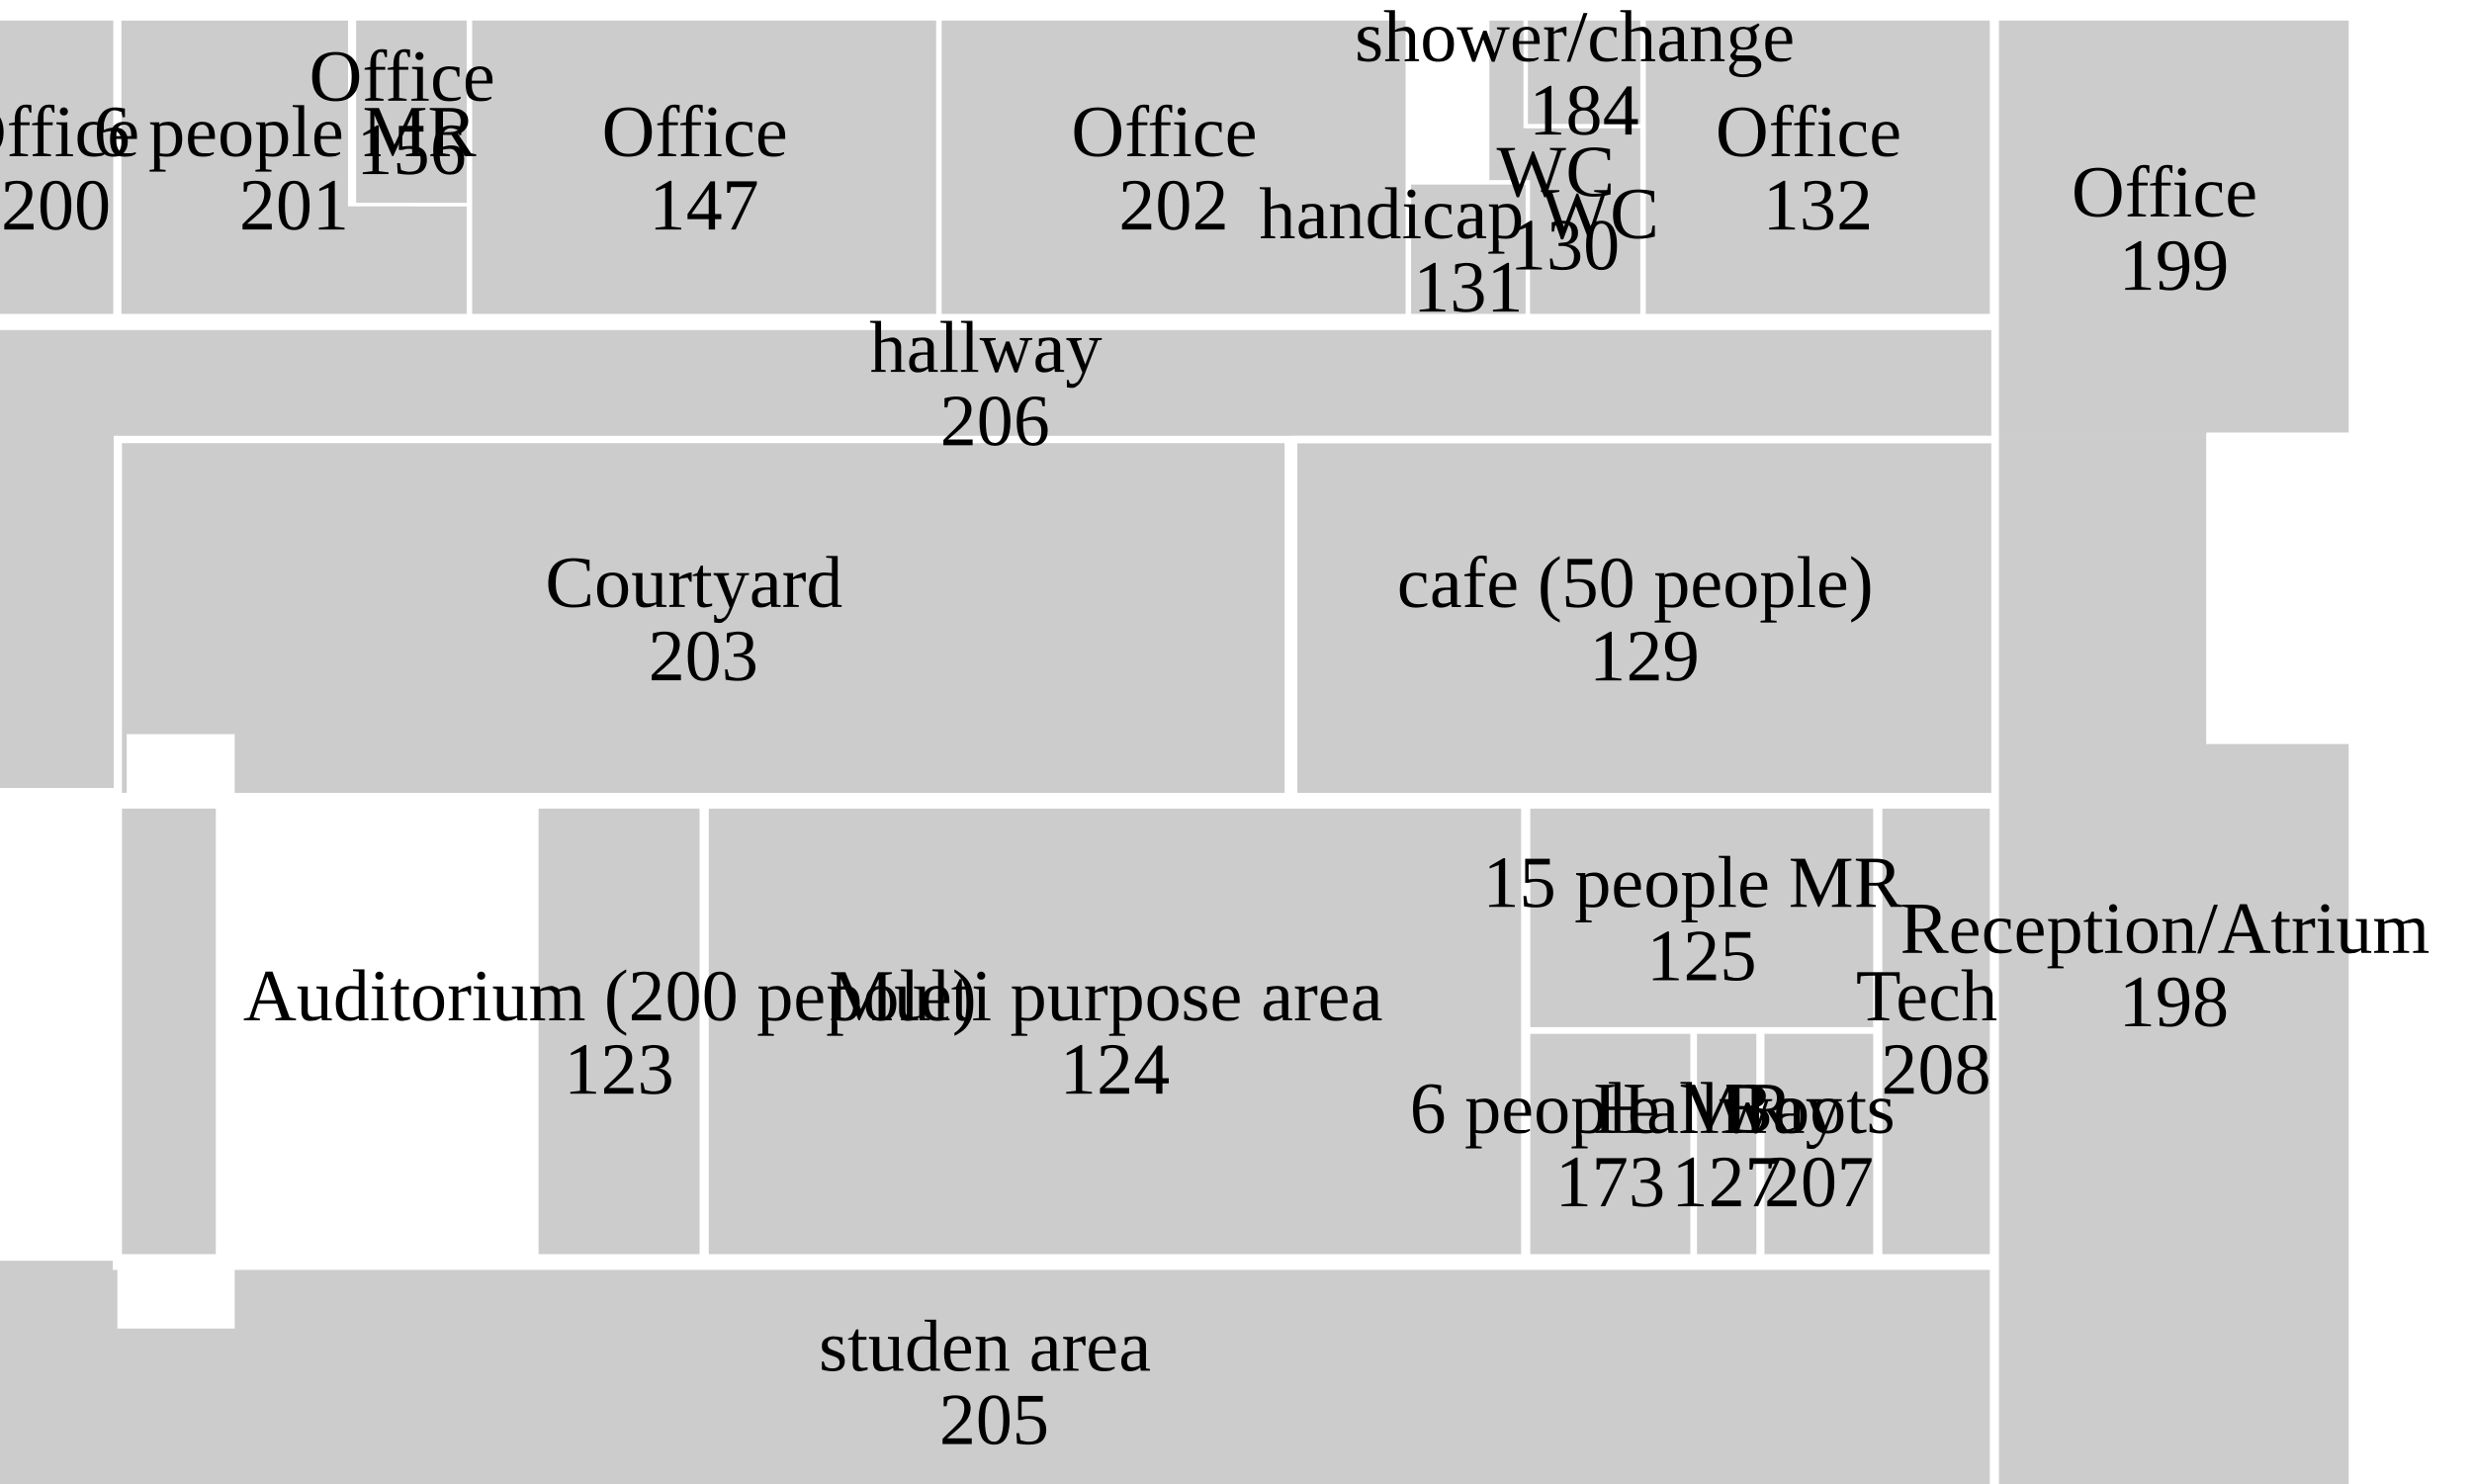
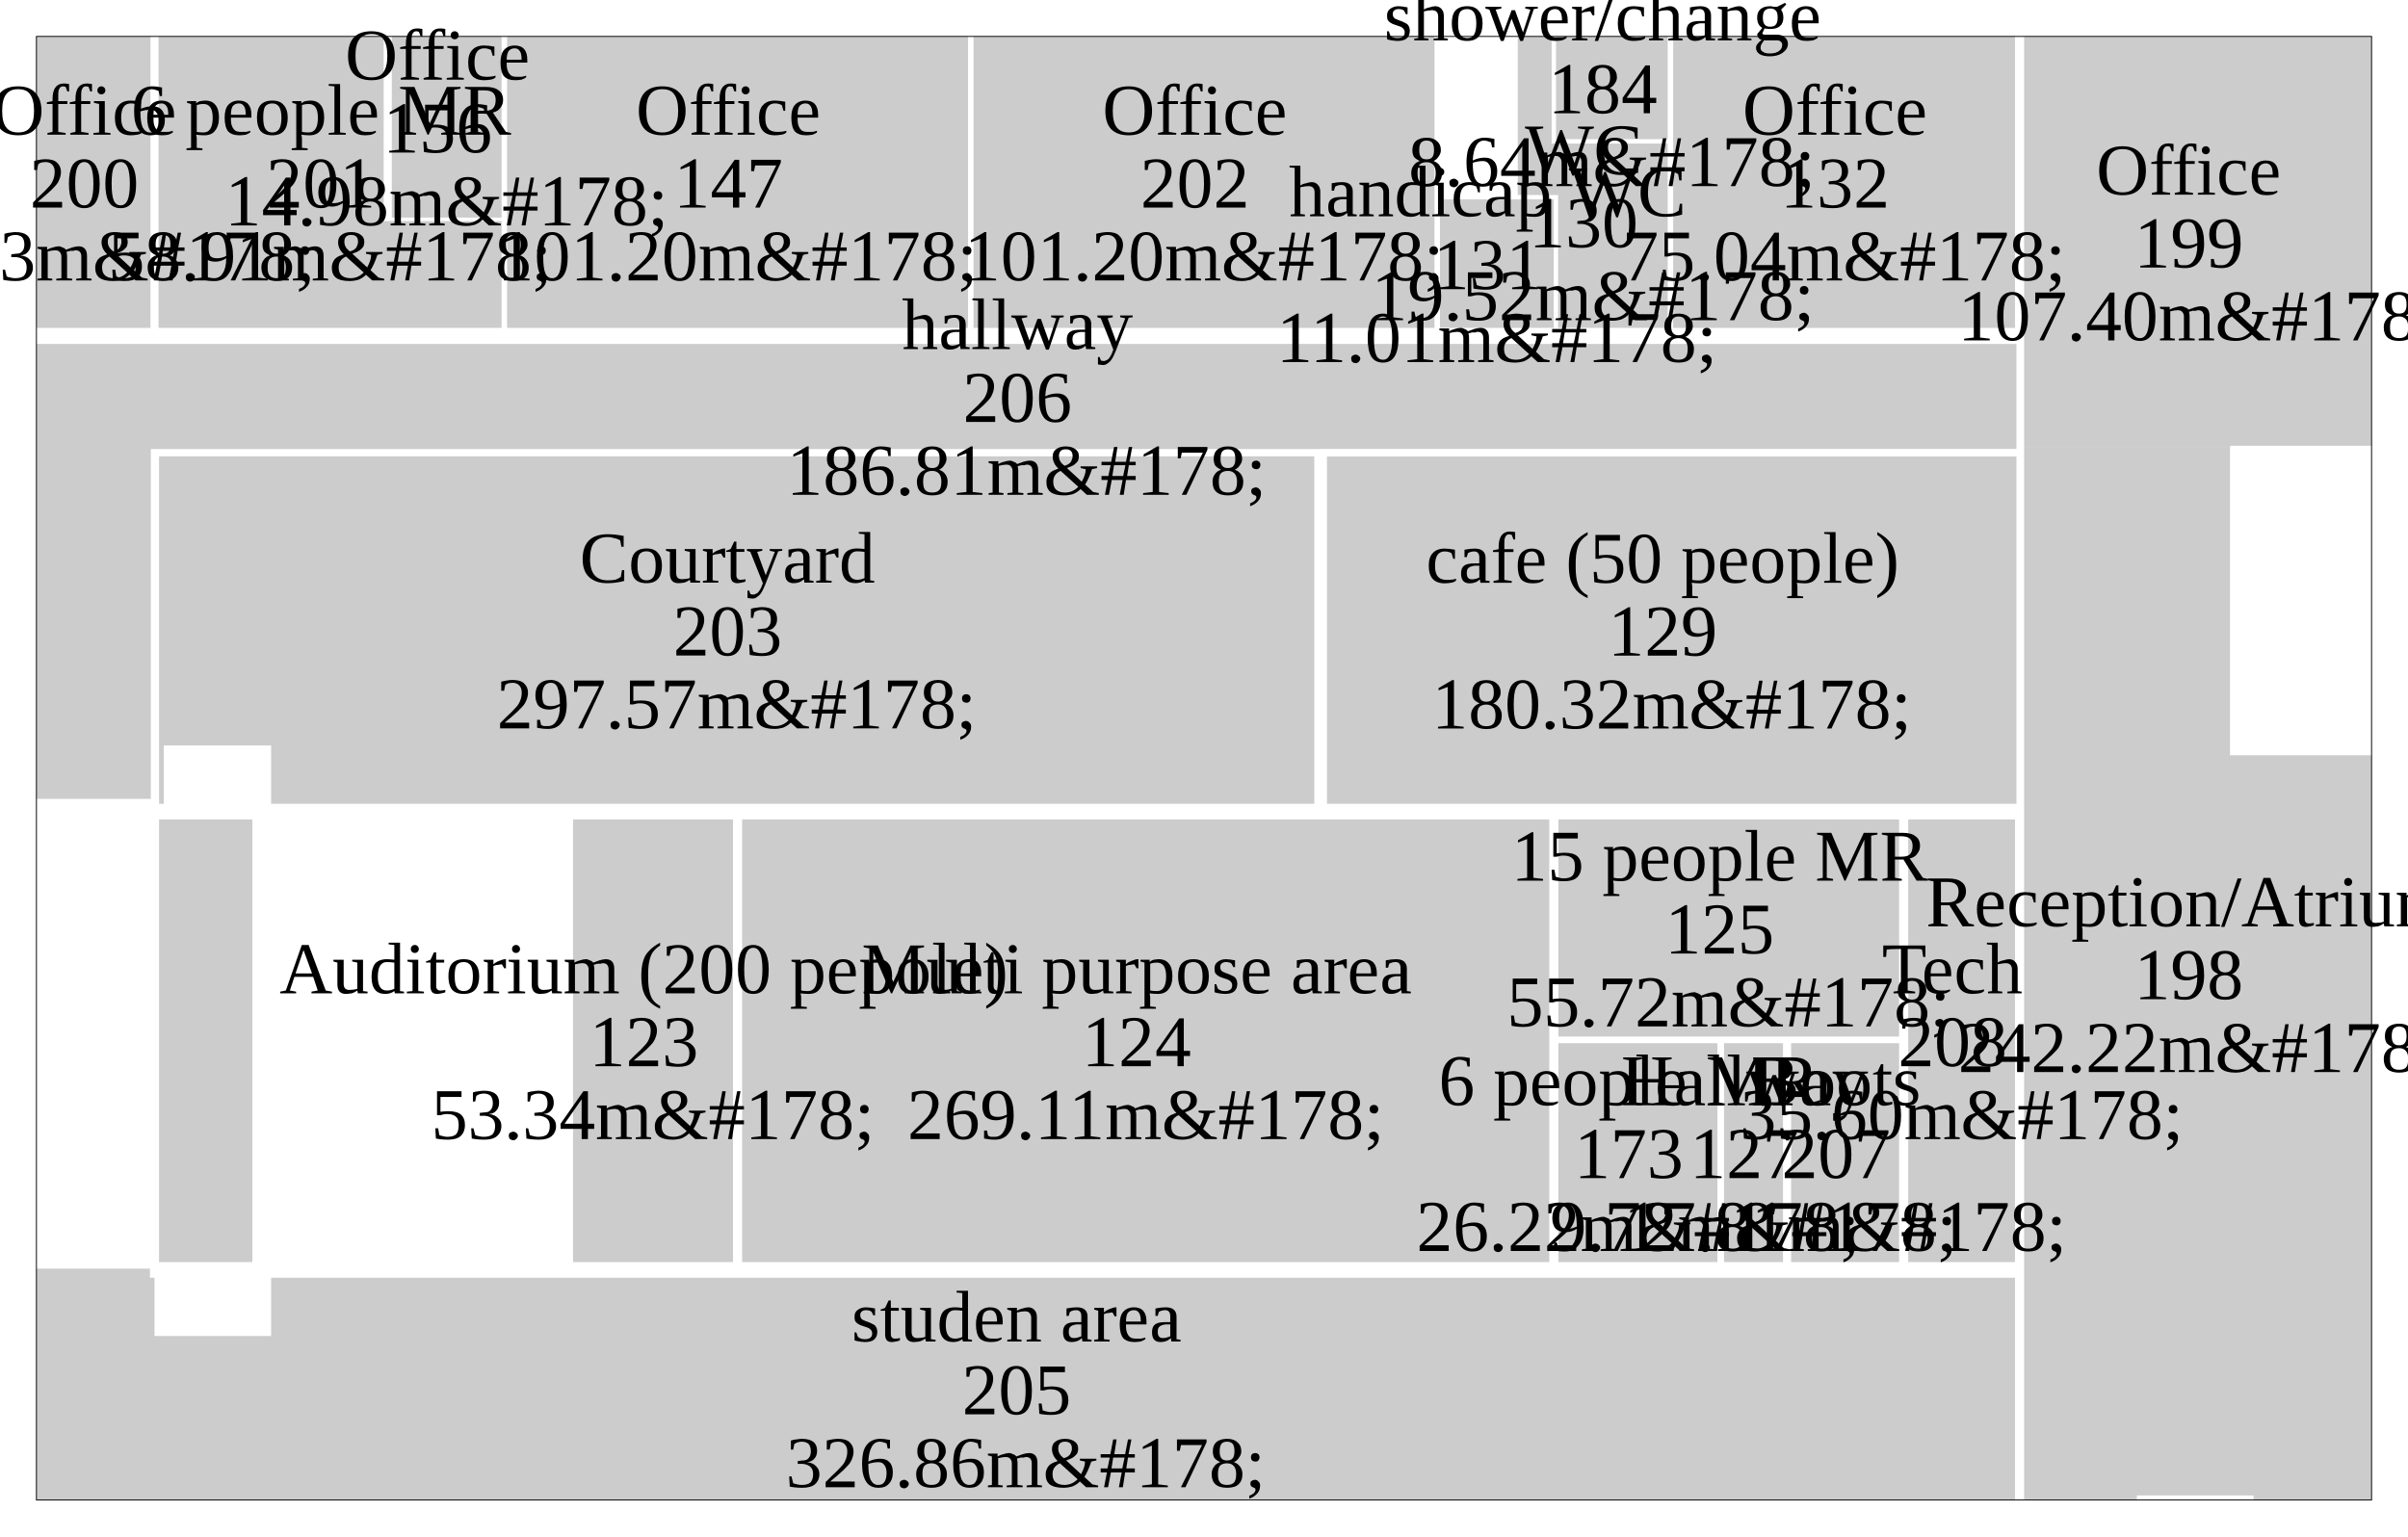
- <svg xmlns="http://www.w3.org/2000/svg">
+ <svg xmlns="http://www.w3.org/2000/svg" viewBox="-1.04 -0.44 66.08 42.17" width="660.8mm" height="421.7mm">
  <defs>
    <marker id="arrowend" markerWidth="10" markerHeight="7" refX="10" refY="3.5" orient="auto">
      <polygon points="0 0, 10 3.5, 0 7" />
    </marker>
    <marker id="arrowstart" markerWidth="10" markerHeight="7" refX="0" refY="3.5" orient="auto">
      <polygon points="10 0, 0 3.5, 10 7" />
    </marker>
  </defs>
  <style type="text/css">
    
        .cut path {
            stroke: #222222;
            fill: #444444;
            fill-rule: evenodd;
        }
        .projection path {
            stroke: #222222;
            fill: none;
            stroke-opacity: 0.6;
        }
        .IfcDoor path,
        .Symbol path {
            fill: none;
        }
        .Symbol path {
            stroke-width: 0.5px;
        }
        .IfcSpace path {
            fill-opacity: .2;
        }
        .Dimension path {
            marker-end: url(#arrowend);
            marker-start: url(#arrowstart);
        }
        text {
            font-size: 2;
        }
        path {
            stroke-width: 0.3;
        }
    
    </style>
  <g id="storey-1ZGO8hrFCHqw0v0026FpFv" class="IfcBuildingStorey" data-name="1 floor" data-guid="1ZGO8hrFCHqw0v0026FpFv" data-plane="[[1.000000,0.000000,0.000000,0.000000],[0.000000,1.000000,0.000000,0.000000],[0.000000,0.000000,1.000000,5.000000],[0.000000,0.000000,0.000000,1.000000]]" data-matrix3="[[1.000000,0.000000,0.000000],[0.000000,1.000000,0.000000],[0.000000,0.000000,1.000000]]">
+     <g id="0HaSfEPT12Ih0q_mge7rrR" class="IfcSpace" data-name="124" data-guid="0HaSfEPT12Ih0q_mge7rrR">
+       <path d="M19.325,22.051 L19.325,34.2 L41.475,34.2 L41.475,22.051 L19.325,22.051" />
+       <text text-anchor="middle" x="30.4" y="28.125">
+         <tspan x="30.4" dy="-0.65em">Multi purpose area</tspan>
+         <tspan x="30.4" dy="1em">124</tspan>
+         <tspan x="30.4" dy="1em">269.11m&amp;#178;</tspan>
+       </text>
+     </g>
    <g id="1kEW68D6X6pRqLavO2aIQB" class="IfcSpace" data-name="125" data-guid="1kEW68D6X6pRqLavO2aIQB">
      <path d="M41.725,28.01 L51.075,28.01 L51.075,22.051 L41.725,22.051 L41.725,28.01" />
      <text text-anchor="middle" x="46.4" y="25.03">
-         <tspan x="46.4" dy="-0.15em">15 people MR</tspan>
+         <tspan x="46.4" dy="-0.65em">15 people MR</tspan>
        <tspan x="46.4" dy="1em">125</tspan>
-       </text>
-     </g>
-     <g id="0HaSfEPT12Ih0q_mge7rrR" class="IfcSpace" data-name="124" data-guid="0HaSfEPT12Ih0q_mge7rrR">
-       <path d="M19.325,22.051 L19.325,34.2 L41.475,34.2 L41.475,22.051 L19.325,22.051" />
-       <text text-anchor="middle" x="30.4" y="28.125">
-         <tspan x="30.4" dy="-0.15em">Multi purpose area</tspan>
-         <tspan x="30.4" dy="1em">124</tspan>
+         <tspan x="46.4" dy="1em">55.72m&amp;#178;</tspan>
      </text>
    </g>
    <g id="1kEW68D6X6pRqLavO2aIQ5" class="IfcSpace" data-name="127" data-guid="1kEW68D6X6pRqLavO2aIQ5">
      <path d="M47.889,34.2 L47.889,28.192 L46.271,28.192 L46.271,34.2 L47.889,34.2" />
      <text text-anchor="middle" x="47.08" y="31.196">
-         <tspan x="47.08" dy="-0.15em">Hallway</tspan>
+         <tspan x="47.08" dy="-0.65em">Hallway</tspan>
        <tspan x="47.08" dy="1em">127</tspan>
+         <tspan x="47.08" dy="1em">9.72m&amp;#178;</tspan>
      </text>
    </g>
    <g id="1kEW68D6X6pRqLavO2aITI" class="IfcSpace" data-name="129" data-guid="1kEW68D6X6pRqLavO2aITI">
      <path d="M35.374,21.621 L54.295,21.621 L54.295,12.09 L35.374,12.09 L35.374,21.621" />
      <text text-anchor="middle" x="44.835" y="16.855">
-         <tspan x="44.835" dy="-0.15em">cafe (50 people)</tspan>
+         <tspan x="44.835" dy="-0.65em">cafe (50 people)</tspan>
        <tspan x="44.835" dy="1em">129</tspan>
+         <tspan x="44.835" dy="1em">180.32m&amp;#178;</tspan>
      </text>
    </g>
    <g id="1kEW68D6X6pRqLavO2aIkx" class="IfcSpace" data-name="131" data-guid="1kEW68D6X6pRqLavO2aIkx">
      <path d="M38.475,8.56 L41.597,8.56 L41.597,5.032 L38.475,5.033 L38.475,8.56" />
      <text text-anchor="middle" x="40.036" y="6.796">
-         <tspan x="40.036" dy="-0.15em">handicap WC</tspan>
+         <tspan x="40.036" dy="-0.65em">handicap WC</tspan>
        <tspan x="40.036" dy="1em">131</tspan>
+         <tspan x="40.036" dy="1em">11.01m&amp;#178;</tspan>
      </text>
    </g>
    <g id="0j$evtBUfE58Mp77fcfSUh" class="IfcSpace" data-name="173" data-guid="0j$evtBUfE58Mp77fcfSUh">
      <path d="M41.725,34.2 L46.089,34.2 L46.089,28.192 L41.725,28.192 L41.725,34.2" />
      <text text-anchor="middle" x="43.907" y="31.196">
-         <tspan x="43.907" dy="-0.15em">6 people MR</tspan>
+         <tspan x="43.907" dy="-0.65em">6 people MR</tspan>
        <tspan x="43.907" dy="1em">173</tspan>
+         <tspan x="43.907" dy="1em">26.22m&amp;#178;</tspan>
+       </text>
+     </g>
+     <g id="3XZMc9bKX8vguzQkZZ1Vq0" class="IfcSpace" data-name="156" data-guid="3XZMc9bKX8vguzQkZZ1Vq0">
+       <path d="M9.711,0.56 L12.725,0.56 L12.725,5.531 L9.711,5.531 L9.711,0.56" />
+       <text text-anchor="middle" x="11.218" y="3.046">
+         <tspan x="11.218" dy="-0.65em">Office</tspan>
+         <tspan x="11.218" dy="1em">156</tspan>
+         <tspan x="11.218" dy="1em">14.98m&amp;#178;</tspan>
+       </text>
+     </g>
+     <g id="2OiebDOeH6u8q2VtqWp6bj" class="IfcSpace" data-name="184" data-guid="2OiebDOeH6u8q2VtqWp6bj">
+       <path d="M41.66,0.56 L44.725,0.56 L44.725,3.38 L41.66,3.38 L41.66,0.56" />
+       <text text-anchor="middle" x="43.192" y="1.97">
+         <tspan x="43.192" dy="-0.65em">shower/change</tspan>
+         <tspan x="43.192" dy="1em">184</tspan>
+         <tspan x="43.192" dy="1em">8.64m&amp;#178;</tspan>
      </text>
    </g>
    <g id="11KEq7HgL0ihrYxsFknEQM" class="IfcSpace" data-name="147" data-guid="11KEq7HgL0ihrYxsFknEQM">
      <path d="M12.875,0.56 L25.525,0.56 L25.525,8.56 L12.875,8.56 L12.875,5.58 L12.875,0.56" />
      <text text-anchor="middle" x="19.2" y="4.56">
-         <tspan x="19.2" dy="-0.15em">Office</tspan>
+         <tspan x="19.2" dy="-0.65em">Office</tspan>
        <tspan x="19.2" dy="1em">147</tspan>
-       </text>
-     </g>
-     <g id="2OiebDOeH6u8q2VtqWp6bj" class="IfcSpace" data-name="184" data-guid="2OiebDOeH6u8q2VtqWp6bj">
-       <path d="M41.66,0.56 L44.725,0.56 L44.725,3.38 L41.66,3.38 L41.66,0.56" />
-       <text text-anchor="middle" x="43.192" y="1.97">
-         <tspan x="43.192" dy="-0.15em">shower/change</tspan>
-         <tspan x="43.192" dy="1em">184</tspan>
-       </text>
-     </g>
-     <g id="3XZMc9bKX8vguzQkZZ1Vq0" class="IfcSpace" data-name="156" data-guid="3XZMc9bKX8vguzQkZZ1Vq0">
-       <path d="M9.711,0.56 L12.725,0.56 L12.725,5.531 L9.711,5.531 L9.711,0.56" />
-       <text text-anchor="middle" x="11.218" y="3.046">
-         <tspan x="11.218" dy="-0.15em">Office</tspan>
-         <tspan x="11.218" dy="1em">156</tspan>
+         <tspan x="19.2" dy="1em">101.20m&amp;#178;</tspan>
      </text>
    </g>
    <g id="1kEW68D6X6pRqLavO2aIk_" class="IfcSpace" data-name="132" data-guid="1kEW68D6X6pRqLavO2aIk_">
      <path d="M44.875,0.56 L54.255,0.56 L54.255,8.56 L44.875,8.56 L44.875,3.44 L44.875,0.56" />
      <text text-anchor="middle" x="49.565" y="4.56">
-         <tspan x="49.565" dy="-0.15em">Office</tspan>
+         <tspan x="49.565" dy="-0.65em">Office</tspan>
        <tspan x="49.565" dy="1em">132</tspan>
+         <tspan x="49.565" dy="1em">75.04m&amp;#178;</tspan>
+       </text>
+     </g>
+     <g id="0VusiaP0j9quQoumjUX0iX" class="IfcSpace" data-name="201" data-guid="0VusiaP0j9quQoumjUX0iX">
+       <path d="M3.311,0.56 L9.489,0.56 L9.489,5.628 L12.725,5.629 L12.725,8.56 L3.311,8.56 L3.311,0.56" />
+       <text text-anchor="middle" x="8.018" y="4.56">
+         <tspan x="8.018" dy="-0.65em">6 people MR</tspan>
+         <tspan x="8.018" dy="1em">201</tspan>
+         <tspan x="8.018" dy="1em">58.91m&amp;#178;</tspan>
      </text>
    </g>
    <g id="0VusiaP0j9quQoumjUX0nA" class="IfcSpace" data-name="200" data-guid="0VusiaP0j9quQoumjUX0nA">
      <path d="M-0.04,0.56 L3.089,0.56 L3.089,8.56 L-0.04,8.56 L-0.04,0.56" />
      <text text-anchor="middle" x="1.524" y="4.56">
-         <tspan x="1.524" dy="-0.15em">Office</tspan>
+         <tspan x="1.524" dy="-0.65em">Office</tspan>
        <tspan x="1.524" dy="1em">200</tspan>
+         <tspan x="1.524" dy="1em">25.03m&amp;#178;</tspan>
      </text>
    </g>
    <g id="0VusiaP0j9quQoumjUX0nK" class="IfcSpace" data-name="199" data-guid="0VusiaP0j9quQoumjUX0nK">
      <path d="M54.505,0.56 L64.04,0.56 L64.04,11.795 L60.16,11.795 L60.16,11.844 L54.505,11.844 L54.505,8.78 L54.505,0.56" />
      <text text-anchor="middle" x="59.272" y="6.202">
-         <tspan x="59.272" dy="-0.15em">Office</tspan>
+         <tspan x="59.272" dy="-0.65em">Office</tspan>
        <tspan x="59.272" dy="1em">199</tspan>
+         <tspan x="59.272" dy="1em">107.40m&amp;#178;</tspan>
      </text>
    </g>
    <g id="1kEW68D6X6pRqLavO2aIku" class="IfcSpace" data-name="130" data-guid="1kEW68D6X6pRqLavO2aIku">
      <path d="M40.61,0.56 L41.54,0.56 L41.54,3.5 L44.725,3.5 L44.725,8.56 L41.717,8.56 L41.717,4.913 L40.61,4.912 L40.61,3.847 L40.61,2.737 L40.61,1.627 L40.61,0.56" />
      <text text-anchor="middle" x="42.668" y="5.649">
-         <tspan x="42.668" dy="-0.15em">WC</tspan>
+         <tspan x="42.668" dy="-0.65em">WC</tspan>
        <tspan x="42.668" dy="1em">130</tspan>
-       </text>
-     </g>
-     <g id="0VusiaP0j9quQoumjUX0iX" class="IfcSpace" data-name="201" data-guid="0VusiaP0j9quQoumjUX0iX">
-       <path d="M3.311,0.56 L9.489,0.56 L9.489,5.628 L12.725,5.629 L12.725,8.56 L3.311,8.56 L3.311,0.56" />
-       <text text-anchor="middle" x="8.018" y="4.56">
-         <tspan x="8.018" dy="-0.15em">6 people MR</tspan>
-         <tspan x="8.018" dy="1em">201</tspan>
+         <tspan x="42.668" dy="1em">19.52m&amp;#178;</tspan>
+       </text>
+     </g>
+     <g id="0VusiaP0j9quQoumjUX0eW" class="IfcSpace" data-name="207" data-guid="0VusiaP0j9quQoumjUX0eW">
+       <path d="M51.075,34.2 L51.075,28.192 L48.111,28.192 L48.111,34.2 L51.075,34.2" />
+       <text text-anchor="middle" x="49.593" y="31.196">
+         <tspan x="49.593" dy="-0.65em">Boots</tspan>
+         <tspan x="49.593" dy="1em">207</tspan>
+         <tspan x="49.593" dy="1em">17.81m&amp;#178;</tspan>
      </text>
    </g>
    <g id="0VusiaP0j9quQoumjUX0mK" class="IfcSpace" data-name="198" data-guid="0VusiaP0j9quQoumjUX0mK">
      <path d="M64.04,20.29 L64.04,40.73 L60.8,40.73 L60.8,40.605 L57.6,40.605 L57.6,40.73 L54.505,40.73 L54.505,34.415 L54.505,21.836 L54.505,11.985 L54.505,11.844 L60.155,11.844 L60.155,20.29 L64.04,20.29" />
      <text text-anchor="middle" x="59.272" y="26.287">
-         <tspan x="59.272" dy="-0.15em">Reception/Atrium</tspan>
+         <tspan x="59.272" dy="-0.65em">Reception/Atrium</tspan>
        <tspan x="59.272" dy="1em">198</tspan>
-       </text>
-     </g>
-     <g id="0VusiaP0j9quQoumjUX0eW" class="IfcSpace" data-name="207" data-guid="0VusiaP0j9quQoumjUX0eW">
-       <path d="M51.075,34.2 L51.075,28.192 L48.111,28.192 L48.111,34.2 L51.075,34.2" />
-       <text text-anchor="middle" x="49.593" y="31.196">
-         <tspan x="49.593" dy="-0.15em">Boots</tspan>
-         <tspan x="49.593" dy="1em">207</tspan>
+         <tspan x="59.272" dy="1em">242.22m&amp;#178;</tspan>
+       </text>
+     </g>
+     <g id="0VusiaP0j9quQoumjUX0ev" class="IfcSpace" data-name="206" data-guid="0VusiaP0j9quQoumjUX0ev">
+       <path d="M-0.04,21.487 L3.1,21.487 L3.1,11.885 L35.024,11.885 L35.14,11.885 L35.2,11.88 L54.295,11.88 L54.295,11.844 L54.295,9 L44.8,9 L41.657,9 L38.4,9 L25.6,9 L12.8,9 L3.2,9 L-0.04,9 L-0.04,21.487" />
+       <text text-anchor="middle" x="27.127" y="10.44">
+         <tspan x="27.127" dy="-0.65em">hallway</tspan>
+         <tspan x="27.127" dy="1em">206</tspan>
+         <tspan x="27.127" dy="1em">186.81m&amp;#178;</tspan>
+       </text>
+     </g>
+     <g id="0VusiaP0j9quQoumjUX0iY" class="IfcSpace" data-name="202" data-guid="0VusiaP0j9quQoumjUX0iY">
+       <path d="M25.675,0.56 L38.325,0.56 L38.325,1.627 L38.325,2.737 L38.325,3.847 L38.325,4.972 L38.325,8.56 L25.675,8.56 L25.675,0.56" />
+       <text text-anchor="middle" x="32" y="4.56">
+         <tspan x="32" dy="-0.65em">Office</tspan>
+         <tspan x="32" dy="1em">202</tspan>
+         <tspan x="32" dy="1em">101.20m&amp;#178;</tspan>
      </text>
    </g>
    <g id="0VusiaP0j9quQoumjUX0eb" class="IfcSpace" data-name="208" data-guid="0VusiaP0j9quQoumjUX0eb">
      <path d="M54.255,22.051 L51.325,22.051 L51.325,34.2 L54.255,34.2 L54.255,22.051" />
      <text text-anchor="middle" x="52.79" y="28.125">
-         <tspan x="52.79" dy="-0.15em">Tech</tspan>
+         <tspan x="52.79" dy="-0.65em">Tech</tspan>
        <tspan x="52.79" dy="1em">208</tspan>
-       </text>
-     </g>
-     <g id="0VusiaP0j9quQoumjUX0iY" class="IfcSpace" data-name="202" data-guid="0VusiaP0j9quQoumjUX0iY">
-       <path d="M25.675,0.56 L38.325,0.56 L38.325,1.627 L38.325,2.737 L38.325,3.847 L38.325,4.972 L38.325,8.56 L25.675,8.56 L25.675,0.56" />
-       <text text-anchor="middle" x="32" y="4.56">
-         <tspan x="32" dy="-0.15em">Office</tspan>
-         <tspan x="32" dy="1em">202</tspan>
-       </text>
-     </g>
-     <g id="0VusiaP0j9quQoumjUX0ev" class="IfcSpace" data-name="206" data-guid="0VusiaP0j9quQoumjUX0ev">
-       <path d="M-0.04,21.487 L3.1,21.487 L3.1,11.885 L35.024,11.885 L35.14,11.885 L35.2,11.88 L54.295,11.88 L54.295,11.844 L54.295,9 L44.8,9 L41.657,9 L38.4,9 L25.6,9 L12.8,9 L3.2,9 L-0.04,9 L-0.04,21.487" />
-       <text text-anchor="middle" x="27.127" y="10.44">
-         <tspan x="27.127" dy="-0.15em">hallway</tspan>
-         <tspan x="27.127" dy="1em">206</tspan>
+         <tspan x="52.79" dy="1em">35.60m&amp;#178;</tspan>
      </text>
    </g>
    <g id="0VusiaP0j9quQoumjUX0jP" class="IfcSpace" data-name="203" data-guid="0VusiaP0j9quQoumjUX0jP">
      <path d="M19.2,21.621 L6.4,21.621 L6.4,20.02 L3.455,20.02 L3.455,21.621 L3.325,21.621 L3.325,12.085 L35.026,12.085 L35.026,21.621 L19.2,21.621" />
      <text text-anchor="middle" x="19.175" y="16.853">
-         <tspan x="19.175" dy="-0.15em">Courtyard</tspan>
+         <tspan x="19.175" dy="-0.65em">Courtyard</tspan>
        <tspan x="19.175" dy="1em">203</tspan>
+         <tspan x="19.175" dy="1em">297.57m&amp;#178;</tspan>
      </text>
    </g>
    <g id="0HaSfEPT12Ih0q_mge7rr3" class="IfcSpace" data-name="123" data-guid="0HaSfEPT12Ih0q_mge7rr3">
      <path d="M14.685,22.05 L19.075,22.05 L19.075,34.2 L14.685,34.2 L14.685,22.051" />
      <path d="M3.325,34.2 L3.325,22.05 L5.885,22.05 L5.885,34.2 L3.325,34.2" />
      <text text-anchor="middle" x="16.88" y="28.125">
-         <tspan x="16.88" dy="-0.15em">Auditorium (200 pepole)</tspan>
+         <tspan x="16.88" dy="-0.65em">Auditorium (200 pepole)</tspan>
        <tspan x="16.88" dy="1em">123</tspan>
+         <tspan x="16.88" dy="1em">53.34m&amp;#178;</tspan>
      </text>
    </g>
    <g id="0VusiaP0j9quQoumjUX0en" class="IfcSpace" data-name="205" data-guid="0VusiaP0j9quQoumjUX0en">
      <path d="M-0.04,40.73 L-0.04,34.38 L3.075,34.38 L3.075,34.63 L3.2,34.63 L3.2,36.229 L6.4,36.229 L6.4,34.63 L19.2,34.63 L41.6,34.63 L46.18,34.63 L48,34.63 L51.2,34.63 L54.255,34.63 L54.255,40.73 L12.8,40.73 L9.6,40.73 L-0.04,40.73" />
      <text text-anchor="middle" x="27.107" y="37.68">
-         <tspan x="27.107" dy="-0.15em">studen area</tspan>
+         <tspan x="27.107" dy="-0.65em">studen area</tspan>
        <tspan x="27.107" dy="1em">205</tspan>
+         <tspan x="27.107" dy="1em">326.86m&amp;#178;</tspan>
      </text>
    </g>
  </g>
+   <rect id="inset-border" x="-0.04" y="0.56" width="64.08" height="40.17" fill="none" stroke="black" stroke-width="0.025" />
</svg>
